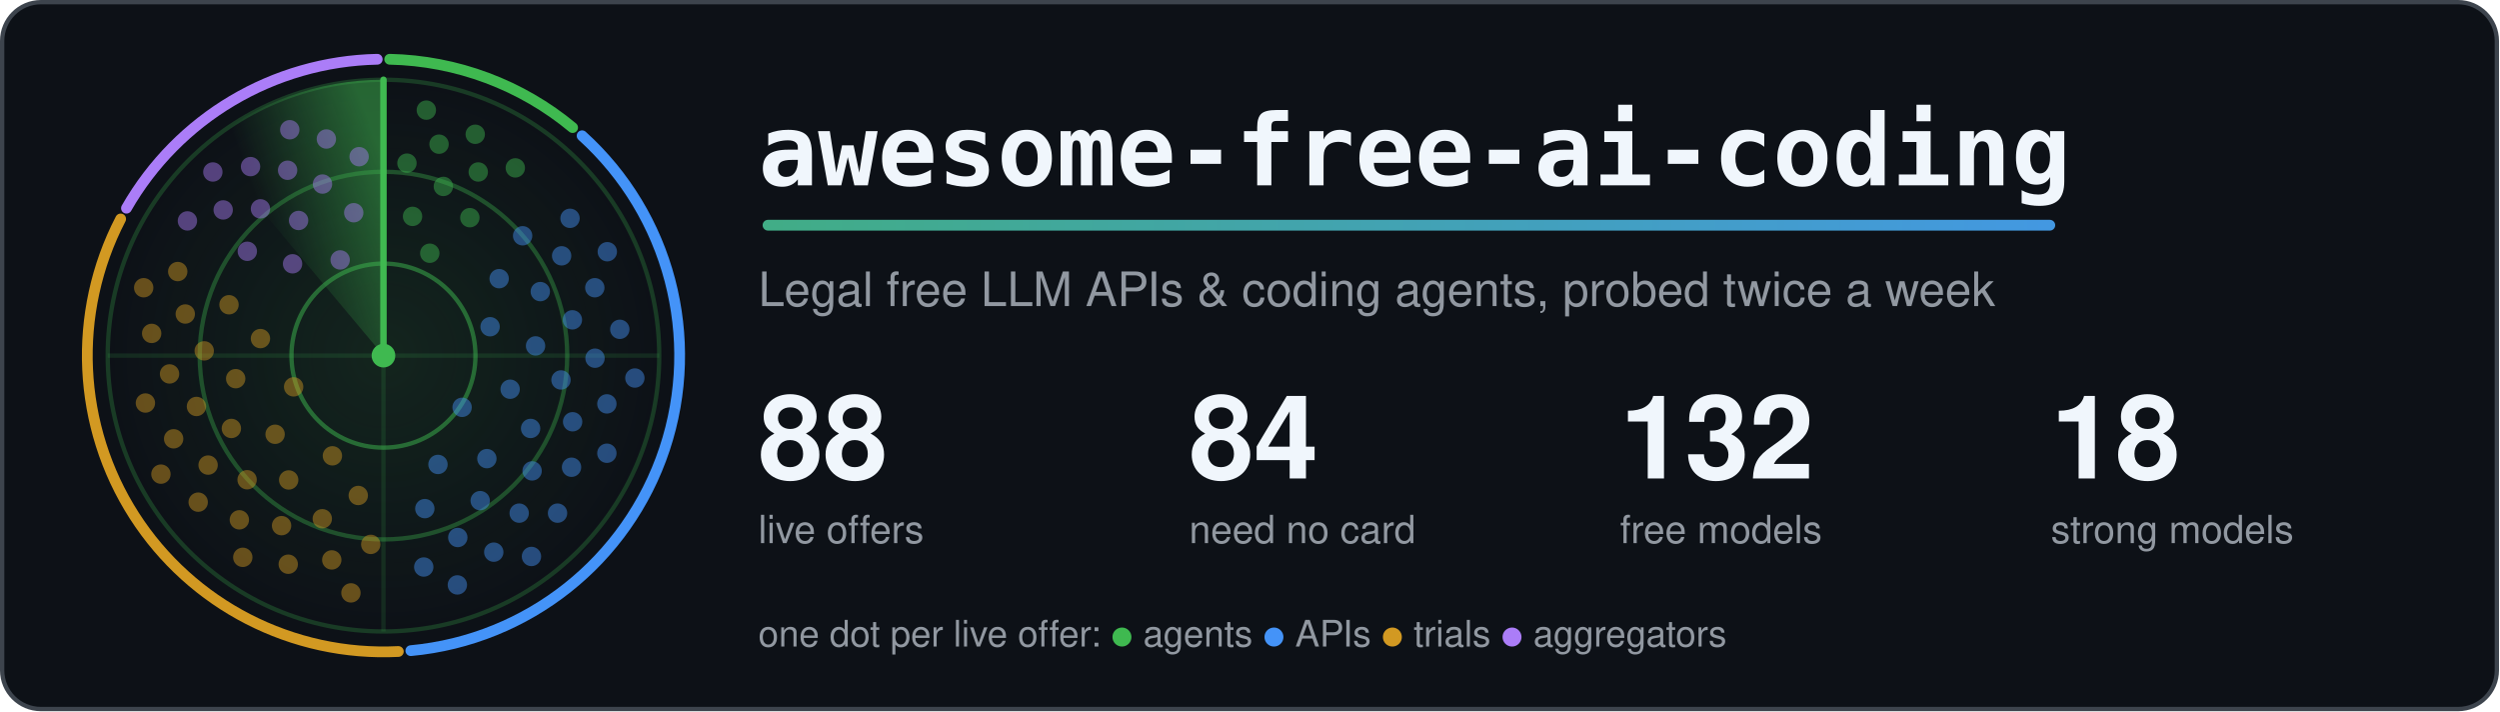
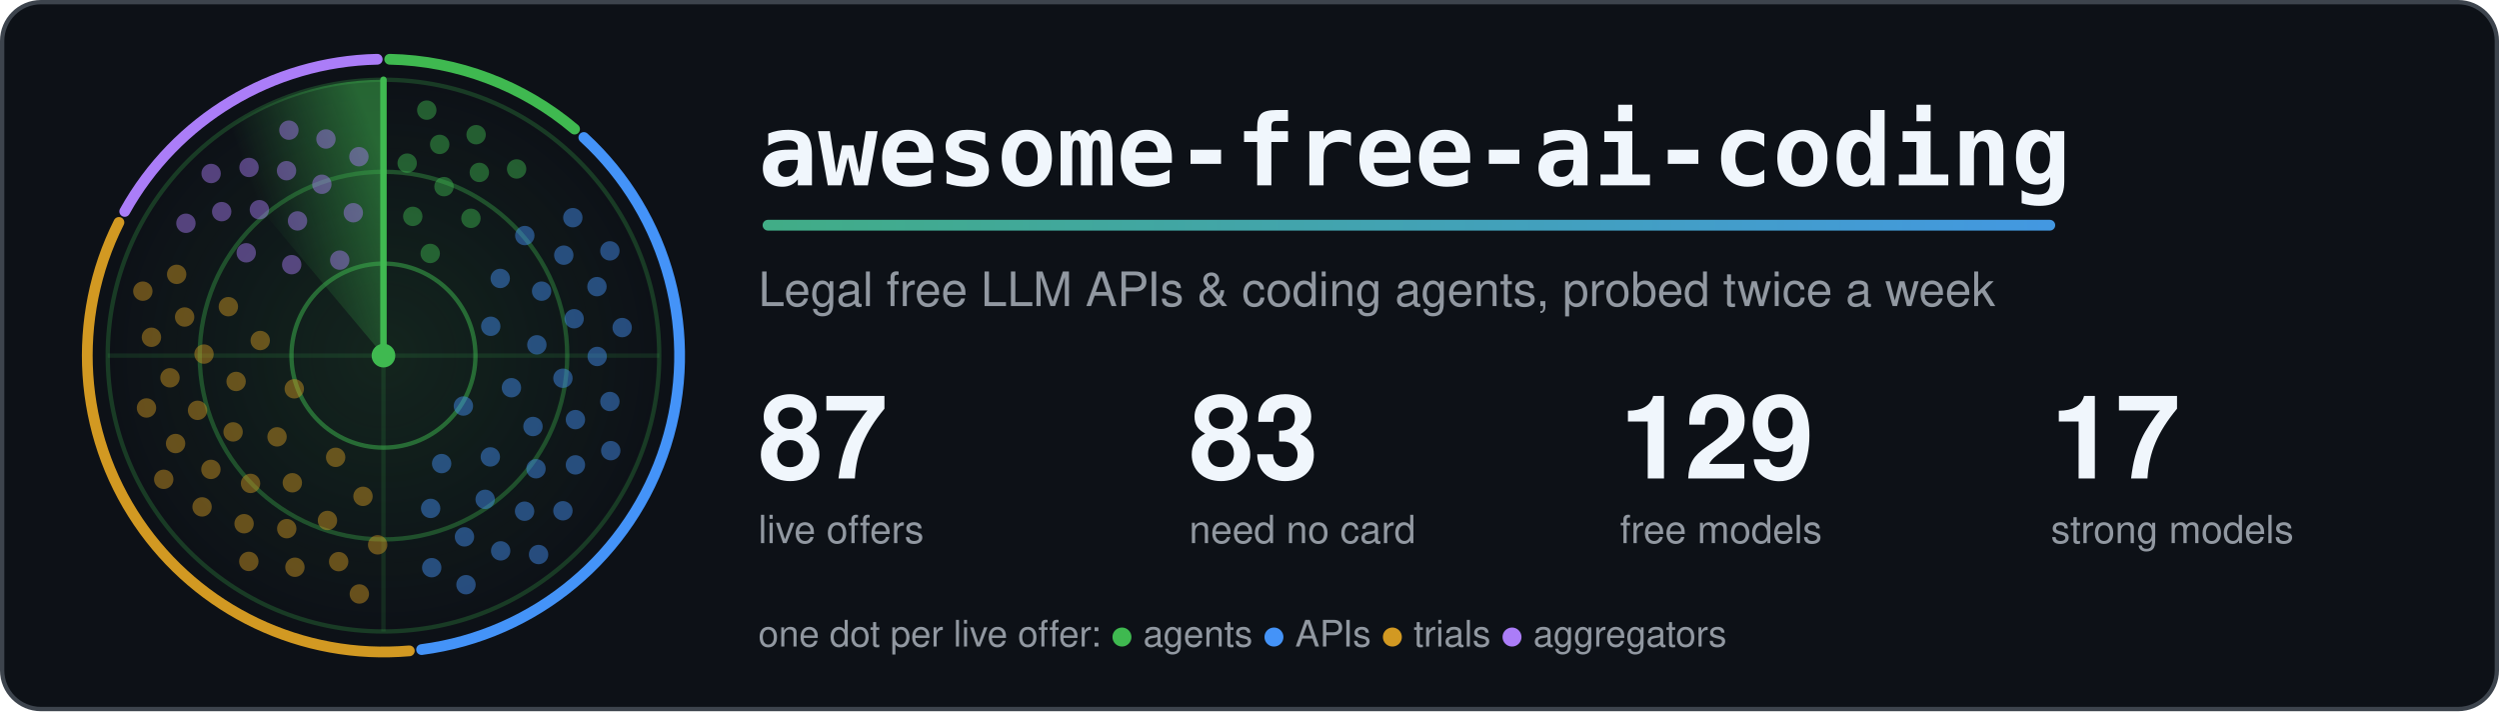
<svg xmlns="http://www.w3.org/2000/svg" width="1160" height="330" viewBox="0 0 1160 330" role="img" aria-labelledby="title">
  <style>.card{fill:#0d1117;stroke:#3d444d}.t{fill:#f0f6fc}.m{fill:#9198a1}.ring{stroke:#3fb950}.hub{fill:#3fb950}.beam{stroke:#3fb950}.s0,.s1,.g0,.g1{stop-color:#3fb950}.a0{stop-color:#3fb950}.a1{stop-color:#4493f8}.dot.agents,.key.agents{fill:#3fb950}.rim.agents{stroke:#3fb950}.dot.apis,.key.apis{fill:#4493f8}.rim.apis{stroke:#4493f8}.dot.trials,.key.trials{fill:#d29922}.rim.trials{stroke:#d29922}.dot.aggregators,.key.aggregators{fill:#ab7df8}.rim.aggregators{stroke:#ab7df8}.rim{fill:none}.s0{stop-opacity:.5}.s1,.g1{stop-opacity:0}.g0{stop-opacity:.12}.dot{opacity:.45;animation:ping 6s linear infinite}@keyframes ping{0%,4%{opacity:1}55%,100%{opacity:.45}}.turning{animation:turn 6s linear infinite}@keyframes turn{to{transform:rotate(360deg)}}@media (prefers-reduced-motion: reduce) {.dot { animation: none; opacity: 1 } .turning { animation: none }}</style>
  <defs>
    <linearGradient id="accent" gradientUnits="userSpaceOnUse" x1="0" y1="0" x2="1100" y2="0">
      <stop class="a0" offset="0" />
      <stop class="a1" offset="1" />
    </linearGradient>
  </defs>
  <rect class="card" x="1" y="1" width="1158" height="328" rx="18" stroke-width="2" />
  <defs>
    <radialGradient id="glow">
      <stop class="g0" offset="0" />
      <stop class="g1" offset="1" />
    </radialGradient>
  </defs>
  <circle cx="178.0" cy="165.0" r="128.0" fill="url(#glow)" />
  <circle class="ring" cx="178.0" cy="165.0" r="42.7" fill="none" stroke-width="2" stroke-opacity=".5" />
  <circle class="ring" cx="178.0" cy="165.0" r="85.3" fill="none" stroke-width="2" stroke-opacity=".35" />
  <circle class="ring" cx="178.0" cy="165.0" r="128.0" fill="none" stroke-width="2" stroke-opacity=".25" />
  <path class="ring" d="M50.0 165.0H306.0M178.0 37.0V293.0" stroke-width="2" stroke-opacity=".15" />
-   <path class="rim agents" d="M180.9 27.5A137.5 137.5 0 0 1 265.8 59.2" stroke-width="5" stroke-linecap="round" />
-   <path class="rim apis" d="M270.2 63.0A137.5 137.5 0 0 1 190.7 301.9" stroke-width="5" stroke-linecap="round" />
-   <path class="rim trials" d="M184.9 302.3A137.5 137.5 0 0 1 56.0 101.6" stroke-width="5" stroke-linecap="round" />
-   <path class="rim aggregators" d="M58.7 96.6A137.5 137.5 0 0 1 175.1 27.5" stroke-width="5" stroke-linecap="round" />
+   <path class="rim agents" d="M180.9 27.5A137.5 137.5 0 0 1 266.7 59.9" stroke-width="5" stroke-linecap="round" />
+   <path class="rim apis" d="M271.0 63.8A137.5 137.5 0 0 1 195.7 301.4" stroke-width="5" stroke-linecap="round" />
+   <path class="rim trials" d="M190.0 302.0A137.5 137.5 0 0 1 55.2 103.2" stroke-width="5" stroke-linecap="round" />
+   <path class="rim aggregators" d="M57.9 98.1A137.5 137.5 0 0 1 175.1 27.5" stroke-width="5" stroke-linecap="round" />
  <defs>
    <linearGradient id="sweep" gradientUnits="userSpaceOnUse" x1="178.0" y1="75.4" x2="120.4" y2="96.4">
      <stop class="s0" offset="0" />
      <stop class="s1" offset="1" />
    </linearGradient>
  </defs>
  <g class="turning" style="transform-origin:178.0px 165.0px">
    <path fill="url(#sweep)" d="M178.0 165.0L95.7 66.9A128.0 128.0 0 0 1 178.0 37.0Z" />
    <line class="beam" x1="178.0" y1="165.0" x2="178.0" y2="37.0" stroke-width="3" stroke-linecap="round" />
  </g>
-   <circle class="dot agents" cx="199.5" cy="117.5" r="4.5" style="animation-delay:0.41s" />
-   <circle class="dot agents" cx="191.5" cy="100.4" r="4.5" style="animation-delay:0.20s" />
-   <circle class="dot agents" cx="218.1" cy="101.0" r="4.5" style="animation-delay:0.54s" />
-   <circle class="dot agents" cx="205.8" cy="86.5" r="4.5" style="animation-delay:0.33s" />
-   <circle class="dot agents" cx="188.9" cy="75.7" r="4.5" style="animation-delay:0.12s" />
-   <circle class="dot agents" cx="222.0" cy="79.8" r="4.5" style="animation-delay:0.46s" />
-   <circle class="dot agents" cx="203.8" cy="66.9" r="4.5" style="animation-delay:0.25s" />
-   <circle class="dot agents" cx="239.2" cy="77.9" r="4.5" style="animation-delay:0.58s" />
-   <circle class="dot agents" cx="220.6" cy="62.3" r="4.5" style="animation-delay:0.38s" />
-   <circle class="dot agents" cx="197.9" cy="51.1" r="4.5" style="animation-delay:0.17s" />
-   <circle class="dot apis" cx="214.5" cy="189.0" r="4.5" style="animation-delay:2.06s" />
-   <circle class="dot apis" cx="227.5" cy="151.6" r="4.5" style="animation-delay:1.25s" />
-   <circle class="dot apis" cx="203.3" cy="215.5" r="4.5" style="animation-delay:2.56s" />
-   <circle class="dot apis" cx="236.8" cy="180.6" r="4.5" style="animation-delay:1.75s" />
-   <circle class="dot apis" cx="231.7" cy="129.3" r="4.5" style="animation-delay:0.94s" />
-   <circle class="dot apis" cx="226.0" cy="212.8" r="4.5" style="animation-delay:2.25s" />
-   <circle class="dot apis" cx="248.6" cy="160.5" r="4.5" style="animation-delay:1.44s" />
-   <circle class="dot apis" cx="197.2" cy="236.0" r="4.5" style="animation-delay:2.75s" />
-   <circle class="dot apis" cx="246.3" cy="198.8" r="4.5" style="animation-delay:1.94s" />
-   <circle class="dot apis" cx="250.8" cy="135.3" r="4.5" style="animation-delay:1.13s" />
-   <circle class="dot apis" cx="222.9" cy="232.3" r="4.5" style="animation-delay:2.44s" />
-   <circle class="dot apis" cx="260.4" cy="176.3" r="4.5" style="animation-delay:1.63s" />
-   <circle class="dot apis" cx="242.6" cy="109.4" r="4.5" style="animation-delay:0.82s" />
-   <circle class="dot apis" cx="247.0" cy="218.5" r="4.5" style="animation-delay:2.13s" />
-   <circle class="dot apis" cx="265.7" cy="148.4" r="4.5" style="animation-delay:1.32s" />
-   <circle class="dot apis" cx="212.5" cy="249.4" r="4.5" style="animation-delay:2.63s" />
-   <circle class="dot apis" cx="265.8" cy="195.7" r="4.5" style="animation-delay:1.82s" />
-   <circle class="dot apis" cx="260.7" cy="118.7" r="4.5" style="animation-delay:1.01s" />
-   <circle class="dot apis" cx="241.0" cy="238.1" r="4.5" style="animation-delay:2.32s" />
-   <circle class="dot apis" cx="276.2" cy="166.2" r="4.5" style="animation-delay:1.51s" />
-   <circle class="dot apis" cx="196.7" cy="263.1" r="4.5" style="animation-delay:2.82s" />
-   <circle class="dot apis" cx="265.3" cy="216.8" r="4.5" style="animation-delay:2.01s" />
-   <circle class="dot apis" cx="276.1" cy="133.5" r="4.5" style="animation-delay:1.20s" />
-   <circle class="dot apis" cx="229.2" cy="256.2" r="4.5" style="animation-delay:2.51s" />
-   <circle class="dot apis" cx="281.7" cy="187.4" r="4.5" style="animation-delay:1.70s" />
-   <circle class="dot apis" cx="264.6" cy="101.3" r="4.5" style="animation-delay:0.89s" />
-   <circle class="dot apis" cx="258.8" cy="238.1" r="4.5" style="animation-delay:2.20s" />
-   <circle class="dot apis" cx="287.7" cy="152.8" r="4.5" style="animation-delay:1.39s" />
-   <circle class="dot apis" cx="212.3" cy="271.4" r="4.5" style="animation-delay:2.70s" />
-   <circle class="dot apis" cx="281.7" cy="210.3" r="4.5" style="animation-delay:1.89s" />
-   <circle class="dot apis" cx="281.9" cy="116.8" r="4.5" style="animation-delay:1.09s" />
-   <circle class="dot apis" cx="246.7" cy="258.2" r="4.5" style="animation-delay:2.39s" />
-   <circle class="dot apis" cx="294.7" cy="175.4" r="4.5" style="animation-delay:1.58s" />
-   <circle class="dot trials" cx="136.3" cy="179.5" r="4.5" style="animation-delay:4.18s" />
-   <circle class="dot trials" cx="154.3" cy="211.5" r="4.5" style="animation-delay:3.45s" />
-   <circle class="dot trials" cx="120.9" cy="157.1" r="4.5" style="animation-delay:4.63s" />
-   <circle class="dot trials" cx="127.7" cy="201.5" r="4.5" style="animation-delay:3.90s" />
-   <circle class="dot trials" cx="166.3" cy="229.9" r="4.5" style="animation-delay:3.17s" />
-   <circle class="dot trials" cx="109.4" cy="175.7" r="4.5" style="animation-delay:4.35s" />
-   <circle class="dot trials" cx="134.0" cy="222.7" r="4.5" style="animation-delay:3.62s" />
-   <circle class="dot trials" cx="106.3" cy="141.4" r="4.5" style="animation-delay:4.80s" />
-   <circle class="dot trials" cx="107.4" cy="198.8" r="4.5" style="animation-delay:4.07s" />
-   <circle class="dot trials" cx="149.6" cy="240.7" r="4.5" style="animation-delay:3.34s" />
-   <circle class="dot trials" cx="94.8" cy="162.8" r="4.5" style="animation-delay:4.53s" />
-   <circle class="dot trials" cx="114.7" cy="222.6" r="4.5" style="animation-delay:3.79s" />
-   <circle class="dot trials" cx="172.1" cy="252.6" r="4.5" style="animation-delay:3.06s" />
-   <circle class="dot trials" cx="91.2" cy="188.6" r="4.5" style="animation-delay:4.25s" />
-   <circle class="dot trials" cx="130.7" cy="243.9" r="4.5" style="animation-delay:3.52s" />
-   <circle class="dot trials" cx="86.0" cy="145.7" r="4.5" style="animation-delay:4.70s" />
-   <circle class="dot trials" cx="96.6" cy="215.8" r="4.5" style="animation-delay:3.97s" />
-   <circle class="dot trials" cx="154.0" cy="259.8" r="4.5" style="animation-delay:3.24s" />
-   <circle class="dot trials" cx="78.7" cy="173.5" r="4.5" style="animation-delay:4.42s" />
-   <circle class="dot trials" cx="111.1" cy="241.2" r="4.5" style="animation-delay:3.69s" />
-   <circle class="dot trials" cx="82.5" cy="126.0" r="4.5" style="animation-delay:4.87s" />
-   <circle class="dot trials" cx="80.6" cy="203.6" r="4.5" style="animation-delay:4.14s" />
-   <circle class="dot trials" cx="133.8" cy="261.8" r="4.5" style="animation-delay:3.41s" />
-   <circle class="dot trials" cx="70.4" cy="154.7" r="4.5" style="animation-delay:4.59s" />
-   <circle class="dot trials" cx="92.0" cy="233.0" r="4.5" style="animation-delay:3.86s" />
-   <circle class="dot trials" cx="162.9" cy="275.1" r="4.5" style="animation-delay:3.13s" />
-   <circle class="dot trials" cx="67.5" cy="187.0" r="4.5" style="animation-delay:4.31s" />
-   <circle class="dot trials" cx="112.7" cy="258.6" r="4.5" style="animation-delay:3.58s" />
-   <circle class="dot trials" cx="66.7" cy="133.5" r="4.5" style="animation-delay:4.76s" />
-   <circle class="dot trials" cx="74.7" cy="220.0" r="4.5" style="animation-delay:4.03s" />
-   <circle class="dot aggregators" cx="157.9" cy="120.6" r="4.5" style="animation-delay:5.59s" />
-   <circle class="dot aggregators" cx="135.8" cy="122.4" r="4.5" style="animation-delay:5.25s" />
-   <circle class="dot aggregators" cx="164.2" cy="98.7" r="4.5" style="animation-delay:5.80s" />
-   <circle class="dot aggregators" cx="138.6" cy="102.3" r="4.5" style="animation-delay:5.46s" />
-   <circle class="dot aggregators" cx="114.8" cy="116.6" r="4.5" style="animation-delay:5.12s" />
-   <circle class="dot aggregators" cx="149.7" cy="85.4" r="4.5" style="animation-delay:5.67s" />
-   <circle class="dot aggregators" cx="120.9" cy="96.9" r="4.5" style="animation-delay:5.33s" />
-   <circle class="dot aggregators" cx="166.7" cy="72.7" r="4.5" style="animation-delay:5.88s" />
-   <circle class="dot aggregators" cx="133.5" cy="79.0" r="4.5" style="animation-delay:5.54s" />
-   <circle class="dot aggregators" cx="103.6" cy="97.4" r="4.5" style="animation-delay:5.20s" />
-   <circle class="dot aggregators" cx="151.5" cy="64.5" r="4.5" style="animation-delay:5.75s" />
-   <circle class="dot aggregators" cx="116.3" cy="77.3" r="4.5" style="animation-delay:5.41s" />
-   <circle class="dot aggregators" cx="87.0" cy="102.5" r="4.5" style="animation-delay:5.07s" />
-   <circle class="dot aggregators" cx="134.5" cy="60.2" r="4.5" style="animation-delay:5.62s" />
-   <circle class="dot aggregators" cx="98.8" cy="79.8" r="4.5" style="animation-delay:5.28s" />
+   <circle class="dot agents" cx="199.7" cy="117.6" r="4.5" style="animation-delay:0.41s" />
+   <circle class="dot agents" cx="191.6" cy="100.4" r="4.5" style="animation-delay:0.20s" />
+   <circle class="dot agents" cx="218.6" cy="101.3" r="4.5" style="animation-delay:0.54s" />
+   <circle class="dot agents" cx="206.1" cy="86.6" r="4.5" style="animation-delay:0.33s" />
+   <circle class="dot agents" cx="189.0" cy="75.7" r="4.5" style="animation-delay:0.12s" />
+   <circle class="dot agents" cx="222.5" cy="80.0" r="4.5" style="animation-delay:0.46s" />
+   <circle class="dot agents" cx="204.1" cy="67.0" r="4.5" style="animation-delay:0.25s" />
+   <circle class="dot agents" cx="239.8" cy="78.4" r="4.5" style="animation-delay:0.59s" />
+   <circle class="dot agents" cx="221.0" cy="62.5" r="4.5" style="animation-delay:0.38s" />
+   <circle class="dot agents" cx="198.1" cy="51.1" r="4.5" style="animation-delay:0.17s" />
+   <circle class="dot apis" cx="215.1" cy="188.4" r="4.5" style="animation-delay:2.04s" />
+   <circle class="dot apis" cx="227.8" cy="151.4" r="4.5" style="animation-delay:1.25s" />
+   <circle class="dot apis" cx="205.0" cy="215.1" r="4.5" style="animation-delay:2.53s" />
+   <circle class="dot apis" cx="237.4" cy="179.9" r="4.5" style="animation-delay:1.74s" />
+   <circle class="dot apis" cx="232.2" cy="129.2" r="4.5" style="animation-delay:0.94s" />
+   <circle class="dot apis" cx="227.6" cy="212.0" r="4.5" style="animation-delay:2.22s" />
+   <circle class="dot apis" cx="249.2" cy="160.0" r="4.5" style="animation-delay:1.43s" />
+   <circle class="dot apis" cx="199.9" cy="235.9" r="4.5" style="animation-delay:2.71s" />
+   <circle class="dot apis" cx="247.4" cy="197.9" r="4.5" style="animation-delay:1.92s" />
+   <circle class="dot apis" cx="251.4" cy="135.1" r="4.5" style="animation-delay:1.13s" />
+   <circle class="dot apis" cx="225.2" cy="231.7" r="4.5" style="animation-delay:2.41s" />
+   <circle class="dot apis" cx="261.3" cy="175.5" r="4.5" style="animation-delay:1.62s" />
+   <circle class="dot apis" cx="243.6" cy="109.3" r="4.5" style="animation-delay:0.83s" />
+   <circle class="dot apis" cx="248.8" cy="217.5" r="4.5" style="animation-delay:2.11s" />
+   <circle class="dot apis" cx="266.5" cy="147.9" r="4.5" style="animation-delay:1.32s" />
+   <circle class="dot apis" cx="215.6" cy="249.1" r="4.5" style="animation-delay:2.60s" />
+   <circle class="dot apis" cx="267.1" cy="194.7" r="4.5" style="animation-delay:1.81s" />
+   <circle class="dot apis" cx="261.7" cy="118.4" r="4.5" style="animation-delay:1.01s" />
+   <circle class="dot apis" cx="243.5" cy="237.2" r="4.5" style="animation-delay:2.30s" />
+   <circle class="dot apis" cx="277.2" cy="165.4" r="4.5" style="animation-delay:1.50s" />
+   <circle class="dot apis" cx="200.4" cy="263.4" r="4.5" style="animation-delay:2.79s" />
+   <circle class="dot apis" cx="267.1" cy="215.7" r="4.5" style="animation-delay:1.99s" />
+   <circle class="dot apis" cx="277.1" cy="133.0" r="4.5" style="animation-delay:1.20s" />
+   <circle class="dot apis" cx="232.4" cy="255.6" r="4.5" style="animation-delay:2.48s" />
+   <circle class="dot apis" cx="283.1" cy="186.3" r="4.5" style="animation-delay:1.69s" />
+   <circle class="dot apis" cx="265.9" cy="101.0" r="4.5" style="animation-delay:0.90s" />
+   <circle class="dot apis" cx="261.3" cy="237.0" r="4.5" style="animation-delay:2.18s" />
+   <circle class="dot apis" cx="288.8" cy="152.0" r="4.5" style="animation-delay:1.39s" />
+   <circle class="dot apis" cx="216.3" cy="271.3" r="4.5" style="animation-delay:2.67s" />
+   <circle class="dot apis" cx="283.5" cy="209.1" r="4.5" style="animation-delay:1.88s" />
+   <circle class="dot apis" cx="283.1" cy="116.4" r="4.5" style="animation-delay:1.09s" />
+   <circle class="dot apis" cx="250.0" cy="257.3" r="4.5" style="animation-delay:2.37s" />
+   <circle class="dot trials" cx="136.6" cy="180.4" r="4.5" style="animation-delay:4.16s" />
+   <circle class="dot trials" cx="155.8" cy="212.2" r="4.5" style="animation-delay:3.42s" />
+   <circle class="dot trials" cx="120.8" cy="158.0" r="4.5" style="animation-delay:4.62s" />
+   <circle class="dot trials" cx="128.6" cy="202.7" r="4.5" style="animation-delay:3.88s" />
+   <circle class="dot trials" cx="168.5" cy="230.3" r="4.5" style="animation-delay:3.14s" />
+   <circle class="dot trials" cx="109.6" cy="177.0" r="4.5" style="animation-delay:4.33s" />
+   <circle class="dot trials" cx="135.7" cy="224.0" r="4.5" style="animation-delay:3.59s" />
+   <circle class="dot trials" cx="106.0" cy="142.3" r="4.5" style="animation-delay:4.79s" />
+   <circle class="dot trials" cx="108.2" cy="200.4" r="4.5" style="animation-delay:4.05s" />
+   <circle class="dot trials" cx="152.0" cy="241.5" r="4.5" style="animation-delay:3.31s" />
+   <circle class="dot trials" cx="94.7" cy="164.3" r="4.5" style="animation-delay:4.51s" />
+   <circle class="dot trials" cx="116.3" cy="224.3" r="4.5" style="animation-delay:3.77s" />
+   <circle class="dot trials" cx="175.3" cy="252.8" r="4.5" style="animation-delay:3.03s" />
+   <circle class="dot trials" cx="91.7" cy="190.4" r="4.5" style="animation-delay:4.23s" />
+   <circle class="dot trials" cx="133.1" cy="245.3" r="4.5" style="animation-delay:3.49s" />
+   <circle class="dot trials" cx="85.7" cy="147.1" r="4.5" style="animation-delay:4.68s" />
+   <circle class="dot trials" cx="97.9" cy="217.8" r="4.5" style="animation-delay:3.94s" />
+   <circle class="dot trials" cx="157.2" cy="260.6" r="4.5" style="animation-delay:3.20s" />
+   <circle class="dot trials" cx="78.9" cy="175.3" r="4.5" style="animation-delay:4.40s" />
+   <circle class="dot trials" cx="113.3" cy="243.0" r="4.5" style="animation-delay:3.66s" />
+   <circle class="dot trials" cx="82.0" cy="127.3" r="4.5" style="animation-delay:4.86s" />
+   <circle class="dot trials" cx="81.5" cy="205.8" r="4.5" style="animation-delay:4.12s" />
+   <circle class="dot trials" cx="136.9" cy="263.2" r="4.5" style="animation-delay:3.38s" />
+   <circle class="dot trials" cx="70.3" cy="156.5" r="4.5" style="animation-delay:4.58s" />
+   <circle class="dot trials" cx="93.8" cy="235.2" r="4.5" style="animation-delay:3.84s" />
+   <circle class="dot trials" cx="166.8" cy="275.6" r="4.5" style="animation-delay:3.10s" />
+   <circle class="dot trials" cx="68.0" cy="189.3" r="4.5" style="animation-delay:4.29s" />
+   <circle class="dot trials" cx="115.5" cy="260.5" r="4.5" style="animation-delay:3.55s" />
+   <circle class="dot trials" cx="66.3" cy="135.1" r="4.5" style="animation-delay:4.75s" />
+   <circle class="dot trials" cx="76.0" cy="222.4" r="4.5" style="animation-delay:4.01s" />
+   <circle class="dot aggregators" cx="157.7" cy="120.7" r="4.5" style="animation-delay:5.59s" />
+   <circle class="dot aggregators" cx="135.4" cy="122.8" r="4.5" style="animation-delay:5.24s" />
+   <circle class="dot aggregators" cx="164.0" cy="98.7" r="4.5" style="animation-delay:5.80s" />
+   <circle class="dot aggregators" cx="138.1" cy="102.5" r="4.5" style="animation-delay:5.46s" />
+   <circle class="dot aggregators" cx="114.3" cy="117.3" r="4.5" style="animation-delay:5.11s" />
+   <circle class="dot aggregators" cx="149.4" cy="85.5" r="4.5" style="animation-delay:5.67s" />
+   <circle class="dot aggregators" cx="120.4" cy="97.3" r="4.5" style="animation-delay:5.33s" />
+   <circle class="dot aggregators" cx="166.6" cy="72.7" r="4.5" style="animation-delay:5.88s" />
+   <circle class="dot aggregators" cx="133.0" cy="79.2" r="4.5" style="animation-delay:5.54s" />
+   <circle class="dot aggregators" cx="102.9" cy="98.2" r="4.5" style="animation-delay:5.19s" />
+   <circle class="dot aggregators" cx="151.3" cy="64.5" r="4.5" style="animation-delay:5.75s" />
+   <circle class="dot aggregators" cx="115.6" cy="77.7" r="4.5" style="animation-delay:5.41s" />
+   <circle class="dot aggregators" cx="86.3" cy="103.6" r="4.5" style="animation-delay:5.06s" />
+   <circle class="dot aggregators" cx="134.1" cy="60.4" r="4.5" style="animation-delay:5.62s" />
+   <circle class="dot aggregators" cx="98.0" cy="80.5" r="4.5" style="animation-delay:5.28s" />
  <circle class="hub" cx="178.0" cy="165.0" r="5.5" />
  <text class="t" x="352" y="86" font-family="ui-monospace, SFMono-Regular, Menlo, Consolas, monospace" font-size="46" font-weight="700">awesome-free-ai-coding</text>
  <rect x="354" y="102" width="600" height="5" rx="2.5" fill="url(#accent)" />
  <text class="m" x="352" y="142" font-family="-apple-system, BlinkMacSystemFont, 'Segoe UI', Helvetica, Arial, sans-serif" font-size="22">Legal free LLM APIs &amp; coding agents, probed twice a week</text>
-   <text class="t" x="352" y="222" font-family="-apple-system, BlinkMacSystemFont, 'Segoe UI', Helvetica, Arial, sans-serif" font-size="54" font-weight="700">88</text>
+   <text class="t" x="352" y="222" font-family="-apple-system, BlinkMacSystemFont, 'Segoe UI', Helvetica, Arial, sans-serif" font-size="54" font-weight="700">87</text>
  <text class="m" x="352" y="252" font-family="-apple-system, BlinkMacSystemFont, 'Segoe UI', Helvetica, Arial, sans-serif" font-size="18">live offers</text>
-   <text class="t" x="552" y="222" font-family="-apple-system, BlinkMacSystemFont, 'Segoe UI', Helvetica, Arial, sans-serif" font-size="54" font-weight="700">84</text>
+   <text class="t" x="552" y="222" font-family="-apple-system, BlinkMacSystemFont, 'Segoe UI', Helvetica, Arial, sans-serif" font-size="54" font-weight="700">83</text>
  <text class="m" x="552" y="252" font-family="-apple-system, BlinkMacSystemFont, 'Segoe UI', Helvetica, Arial, sans-serif" font-size="18">need no card</text>
-   <text class="t" x="752" y="222" font-family="-apple-system, BlinkMacSystemFont, 'Segoe UI', Helvetica, Arial, sans-serif" font-size="54" font-weight="700">132</text>
+   <text class="t" x="752" y="222" font-family="-apple-system, BlinkMacSystemFont, 'Segoe UI', Helvetica, Arial, sans-serif" font-size="54" font-weight="700">129</text>
  <text class="m" x="752" y="252" font-family="-apple-system, BlinkMacSystemFont, 'Segoe UI', Helvetica, Arial, sans-serif" font-size="18">free models</text>
-   <text class="t" x="952" y="222" font-family="-apple-system, BlinkMacSystemFont, 'Segoe UI', Helvetica, Arial, sans-serif" font-size="54" font-weight="700">18</text>
+   <text class="t" x="952" y="222" font-family="-apple-system, BlinkMacSystemFont, 'Segoe UI', Helvetica, Arial, sans-serif" font-size="54" font-weight="700">17</text>
  <text class="m" x="952" y="252" font-family="-apple-system, BlinkMacSystemFont, 'Segoe UI', Helvetica, Arial, sans-serif" font-size="18">strong models</text>
  <text class="m" x="352" y="300" font-family="-apple-system, BlinkMacSystemFont, 'Segoe UI', Helvetica, Arial, sans-serif" font-size="17">one dot per live offer: <tspan class="key agents">●</tspan> agents <tspan class="key apis">●</tspan> APIs <tspan class="key trials">●</tspan> trials <tspan class="key aggregators">●</tspan> aggregators</text>
</svg>
